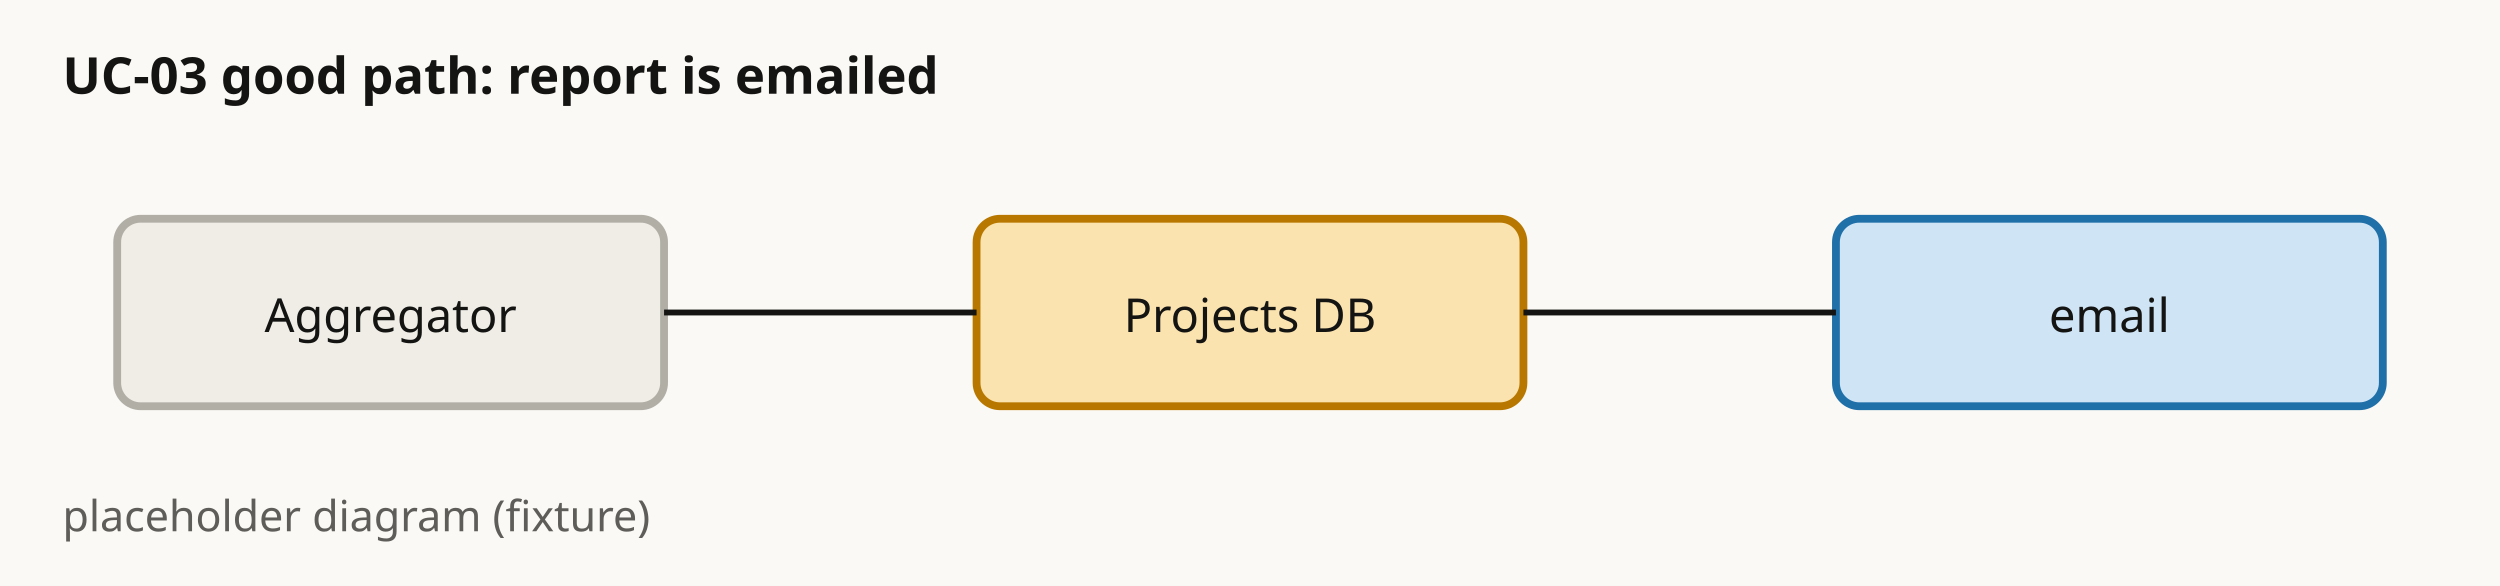
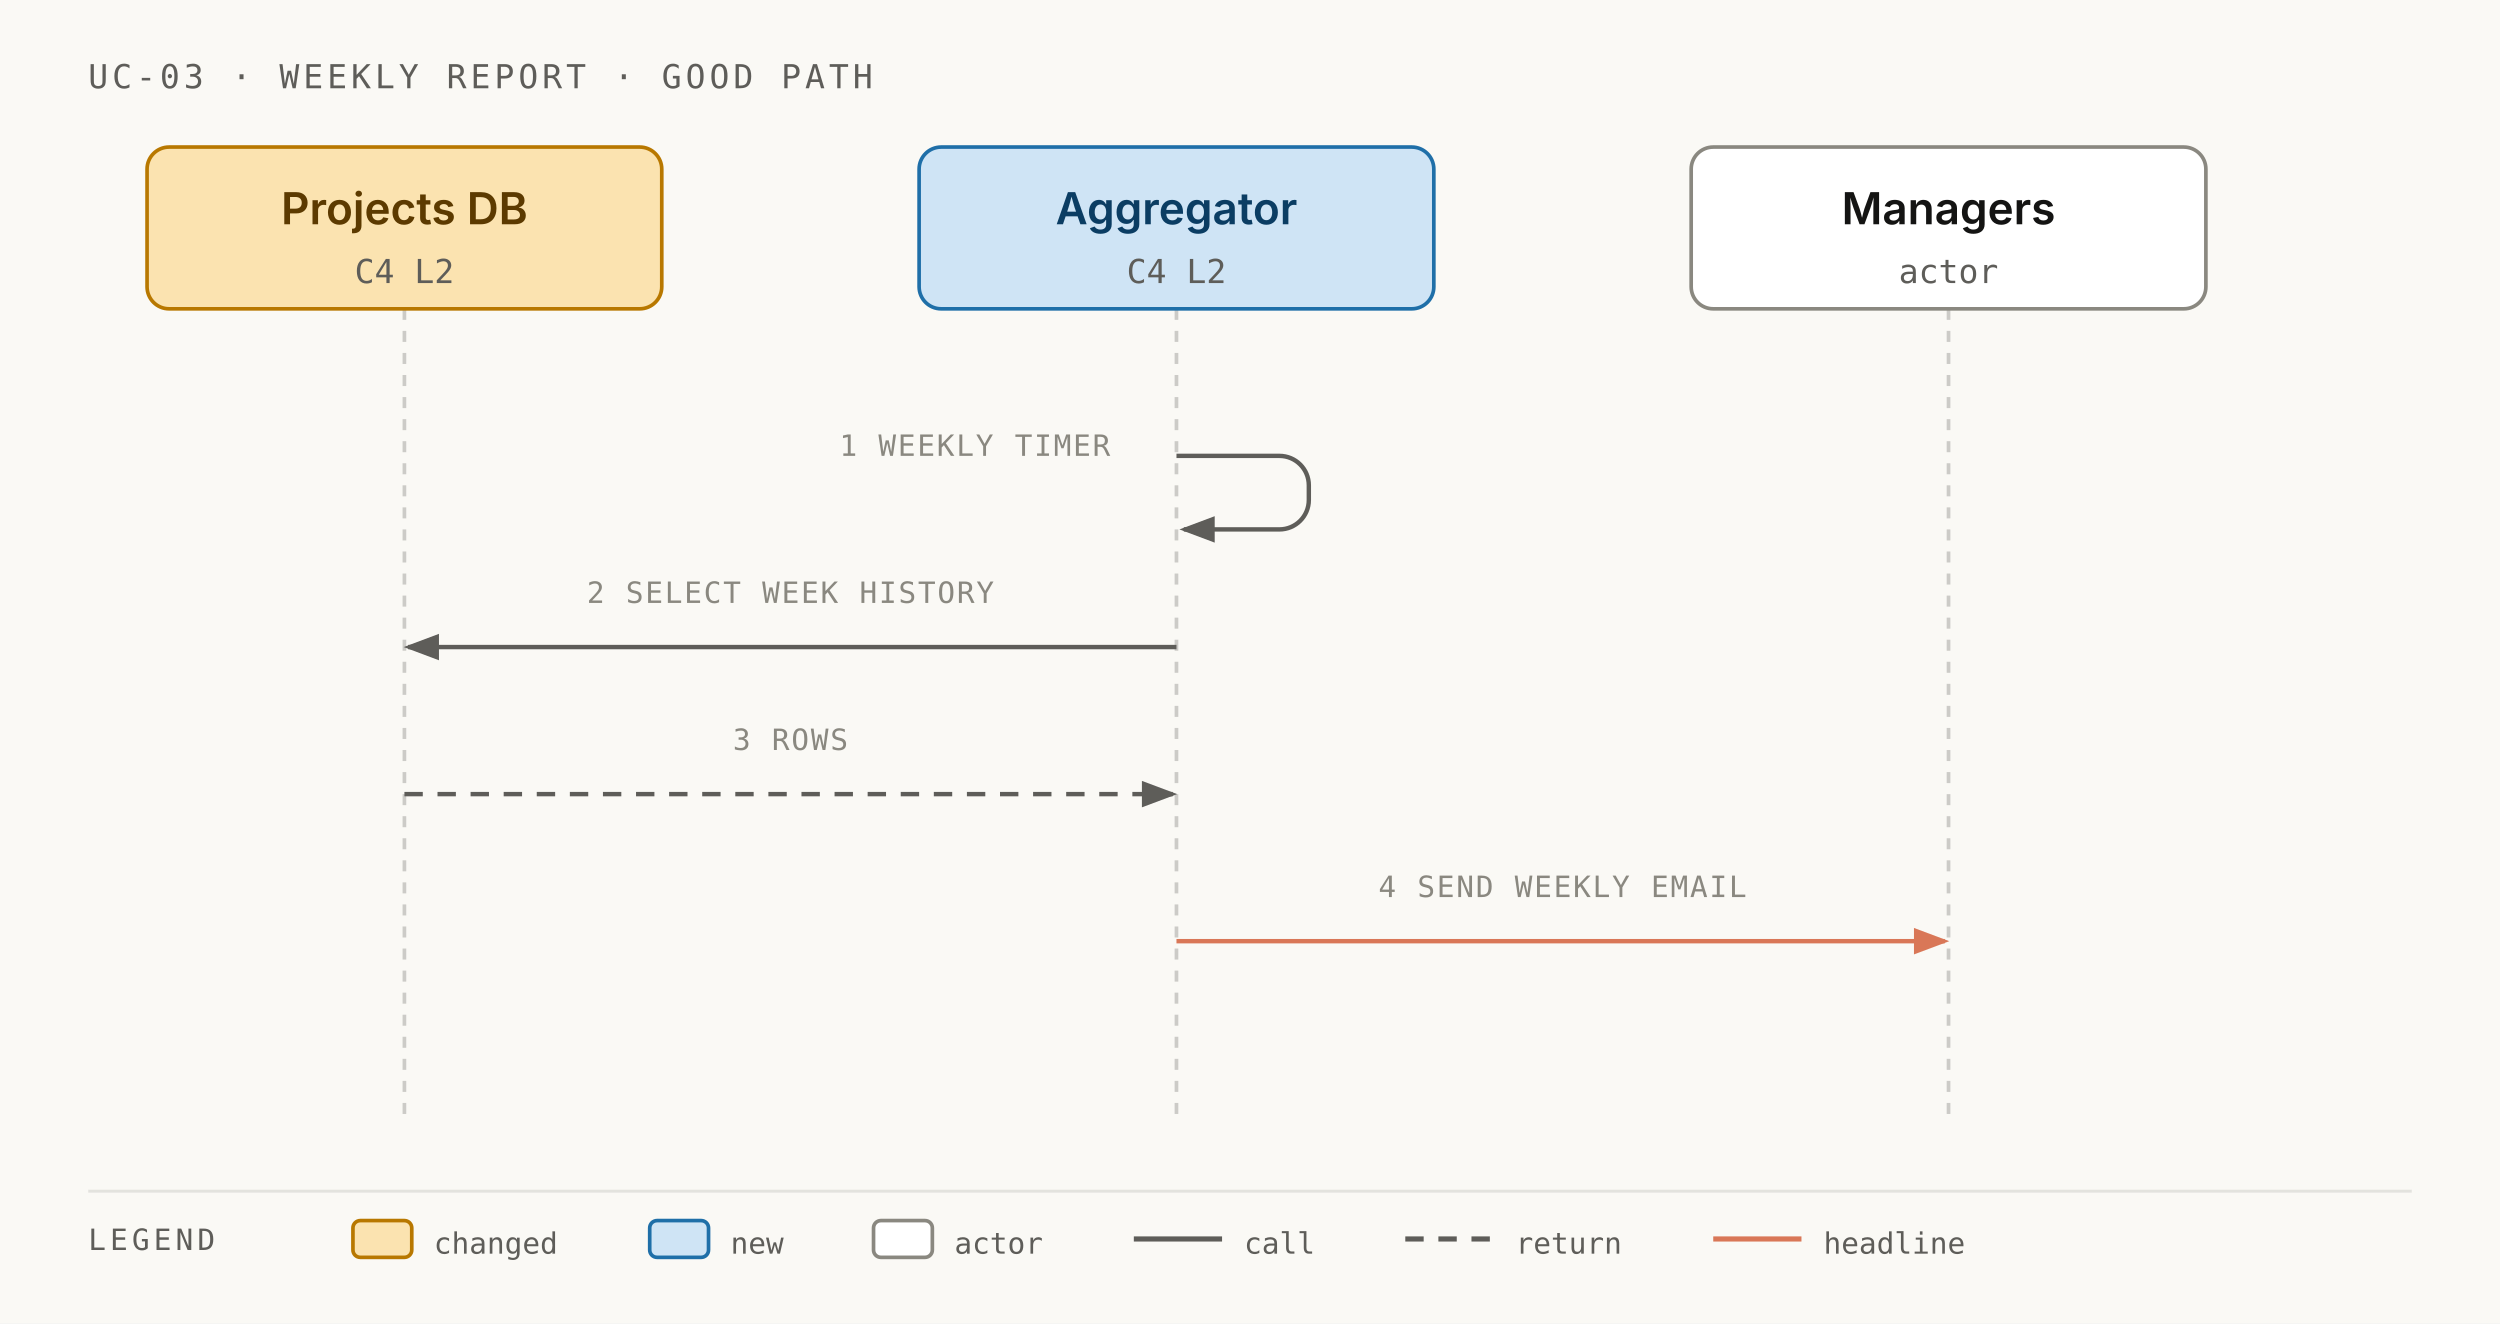
- <svg xmlns="http://www.w3.org/2000/svg" viewBox="0 0 640 150" width="640" height="150" role="img" aria-label="UC-03 good path: report is emailed">
-   <rect width="640" height="150" fill="#FAF9F5" />
-   <text x="16" y="24" font-family="sans-serif" font-size="13" font-weight="600" fill="#141413">UC-03 good path: report is emailed</text>
-   <g font-family="sans-serif" font-size="12" text-anchor="middle" fill="#141413">
-     <rect x="30" y="56" width="140" height="48" rx="6" fill="#EFEDE6" stroke="#B0AEA5" stroke-width="2" />
-     <text x="100" y="85">Aggregator</text>
-     <rect x="250" y="56" width="140" height="48" rx="6" fill="#FBE3B0" stroke="#B87800" stroke-width="2" />
-     <text x="320" y="85">Projects DB</text>
-     <rect x="470" y="56" width="140" height="48" rx="6" fill="#CFE4F5" stroke="#1F6FA8" stroke-width="2" />
-     <text x="540" y="85">email</text>
-     <path d="M170 80 H250 M390 80 H470" stroke="#141413" stroke-width="1.5" fill="none" />
-   </g>
-   <text x="16" y="136" font-family="sans-serif" font-size="11" fill="#5E5D59">placeholder diagram (fixture)</text>
+ <svg xmlns="http://www.w3.org/2000/svg" viewBox="0 0 680 360" width="680" height="360" role="img" aria-labelledby="uc-03-good-title uc-03-good-desc">
+   <defs>
+     <marker id="uc-03-good-arrow" markerWidth="8" markerHeight="6" refX="7" refY="3" orient="auto">
+       <polygon points="0 0, 8 3, 0 6" fill="#5E5D59" />
+     </marker>
+     <marker id="uc-03-good-arrow-accent" markerWidth="8" markerHeight="6" refX="7" refY="3" orient="auto">
+       <polygon points="0 0, 8 3, 0 6" fill="#D97757" />
+     </marker>
+     <marker id="uc-03-good-arrow-link" markerWidth="8" markerHeight="6" refX="7" refY="3" orient="auto">
+       <polygon points="0 0, 8 3, 0 6" fill="#1F6FA8" />
+     </marker>
+   </defs>
+   <rect width="100%" height="100%" fill="#FAF9F5" />
+   <text x="24" y="24" fill="#5E5D59" font-size="9" font-family="ui-monospace, 'Cascadia Mono', Consolas, monospace" text-anchor="start" letter-spacing="0.12em">UC-03 · WEEKLY REPORT · GOOD PATH</text>
+   <line x1="110" y1="84" x2="110" y2="304" stroke="rgba(20,20,19,0.20)" stroke-width="1" stroke-dasharray="3,3" />
+   <line x1="320" y1="84" x2="320" y2="304" stroke="rgba(20,20,19,0.20)" stroke-width="1" stroke-dasharray="3,3" />
+   <line x1="530" y1="84" x2="530" y2="304" stroke="rgba(20,20,19,0.20)" stroke-width="1" stroke-dasharray="3,3" />
+   <path d="M320 124 H348 a8 8 0 0 1 8 8 V136 a8 8 0 0 1 -8 8 H322" fill="none" stroke="#5E5D59" stroke-width="1.2" marker-end="url(#uc-03-good-arrow)" />
+   <rect x="227" y="115" width="81" height="12" rx="2" fill="#FAF9F5" />
+   <text x="302" y="124" fill="#8A8880" font-size="8" font-family="ui-monospace, 'Cascadia Mono', Consolas, monospace" text-anchor="end" letter-spacing="0.06em">1 WEEKLY TIMER</text>
+   <line x1="320" y1="176" x2="111" y2="176" stroke="#5E5D59" stroke-width="1.2" marker-end="url(#uc-03-good-arrow)" />
+   <rect x="157" y="155" width="116" height="12" rx="2" fill="#FAF9F5" />
+   <text x="215.0" y="164" fill="#8A8880" font-size="8" font-family="ui-monospace, 'Cascadia Mono', Consolas, monospace" text-anchor="middle" letter-spacing="0.06em">2 SELECT WEEK HISTORY</text>
+   <line x1="110" y1="216" x2="319" y2="216" stroke="#5E5D59" stroke-width="1.2" stroke-dasharray="5,4" marker-end="url(#uc-03-good-arrow)" />
+   <rect x="194" y="195" width="42" height="12" rx="2" fill="#FAF9F5" />
+   <text x="215.0" y="204" fill="#8A8880" font-size="8" font-family="ui-monospace, 'Cascadia Mono', Consolas, monospace" text-anchor="middle" letter-spacing="0.06em">3 ROWS</text>
+   <line x1="320" y1="256" x2="529" y2="256" stroke="#D97757" stroke-width="1.2" marker-end="url(#uc-03-good-arrow-accent)" />
+   <rect x="372" y="235" width="106" height="12" rx="2" fill="#FAF9F5" />
+   <text x="425.0" y="244" fill="#8A8880" font-size="8" font-family="ui-monospace, 'Cascadia Mono', Consolas, monospace" text-anchor="middle" letter-spacing="0.06em">4 SEND WEEKLY EMAIL</text>
+   <rect x="40" y="40" width="140" height="44" rx="6" fill="#FAF9F5" />
+   <rect x="40" y="40" width="140" height="44" rx="6" fill="#FBE3B0" stroke="#B87800" stroke-width="1" />
+   <text x="110.0" y="61.0" fill="#5C3A00" font-size="12" font-weight="600" font-family="Inter, 'IBM Plex Sans Thai', system-ui, -apple-system, 'Segoe UI', sans-serif" text-anchor="middle">Projects DB</text>
+   <text x="110.0" y="77.0" fill="#5E5D59" font-size="9" font-family="ui-monospace, 'Cascadia Mono', Consolas, monospace" text-anchor="middle">C4 L2</text>
+   <rect x="250" y="40" width="140" height="44" rx="6" fill="#FAF9F5" />
+   <rect x="250" y="40" width="140" height="44" rx="6" fill="#CFE4F5" stroke="#1F6FA8" stroke-width="1" />
+   <text x="320.0" y="61.0" fill="#0B3D63" font-size="12" font-weight="600" font-family="Inter, 'IBM Plex Sans Thai', system-ui, -apple-system, 'Segoe UI', sans-serif" text-anchor="middle">Aggregator</text>
+   <text x="320.0" y="77.0" fill="#5E5D59" font-size="9" font-family="ui-monospace, 'Cascadia Mono', Consolas, monospace" text-anchor="middle">C4 L2</text>
+   <rect x="460" y="40" width="140" height="44" rx="6" fill="#FAF9F5" />
+   <rect x="460" y="40" width="140" height="44" rx="6" fill="#FFFFFF" stroke="#8A8880" stroke-width="1" />
+   <text x="530.0" y="61.0" fill="#141413" font-size="12" font-weight="600" font-family="Inter, 'IBM Plex Sans Thai', system-ui, -apple-system, 'Segoe UI', sans-serif" text-anchor="middle">Managers</text>
+   <text x="530.0" y="77.0" fill="#5E5D59" font-size="9" font-family="ui-monospace, 'Cascadia Mono', Consolas, monospace" text-anchor="middle">actor</text>
+   <line x1="24" y1="324" x2="656" y2="324" stroke="rgba(20,20,19,0.10)" stroke-width="0.8" />
+   <text x="24" y="340" fill="#5E5D59" font-size="8" font-family="ui-monospace, 'Cascadia Mono', Consolas, monospace" text-anchor="start" letter-spacing="0.14em">LEGEND</text>
+   <rect x="96" y="332" width="16" height="10" rx="2" fill="#FBE3B0" stroke="#B87800" />
+   <text x="118" y="341" fill="#5E5D59" font-size="8" font-family="ui-monospace, 'Cascadia Mono', Consolas, monospace" text-anchor="start">changed</text>
+   <rect x="176.72" y="332" width="16" height="10" rx="2" fill="#CFE4F5" stroke="#1F6FA8" />
+   <text x="198.72" y="341" fill="#5E5D59" font-size="8" font-family="ui-monospace, 'Cascadia Mono', Consolas, monospace" text-anchor="start">new</text>
+   <rect x="237.6" y="332" width="16" height="10" rx="2" fill="#FFFFFF" stroke="#8A8880" />
+   <text x="259.6" y="341" fill="#5E5D59" font-size="8" font-family="ui-monospace, 'Cascadia Mono', Consolas, monospace" text-anchor="start">actor</text>
+   <line x1="308.4" y1="337" x2="332.4" y2="337" stroke="#5E5D59" stroke-width="1.4" />
+   <text x="338.4" y="341" fill="#5E5D59" font-size="8" font-family="ui-monospace, 'Cascadia Mono', Consolas, monospace" text-anchor="start">call</text>
+   <line x1="382.24" y1="337" x2="406.24" y2="337" stroke="#5E5D59" stroke-width="1.4" stroke-dasharray="5,4" />
+   <text x="412.24" y="341" fill="#5E5D59" font-size="8" font-family="ui-monospace, 'Cascadia Mono', Consolas, monospace" text-anchor="start">return</text>
+   <line x1="466.0" y1="337" x2="490.0" y2="337" stroke="#D97757" stroke-width="1.4" />
+   <text x="496.0" y="341" fill="#5E5D59" font-size="8" font-family="ui-monospace, 'Cascadia Mono', Consolas, monospace" text-anchor="start">headline</text>
</svg>
